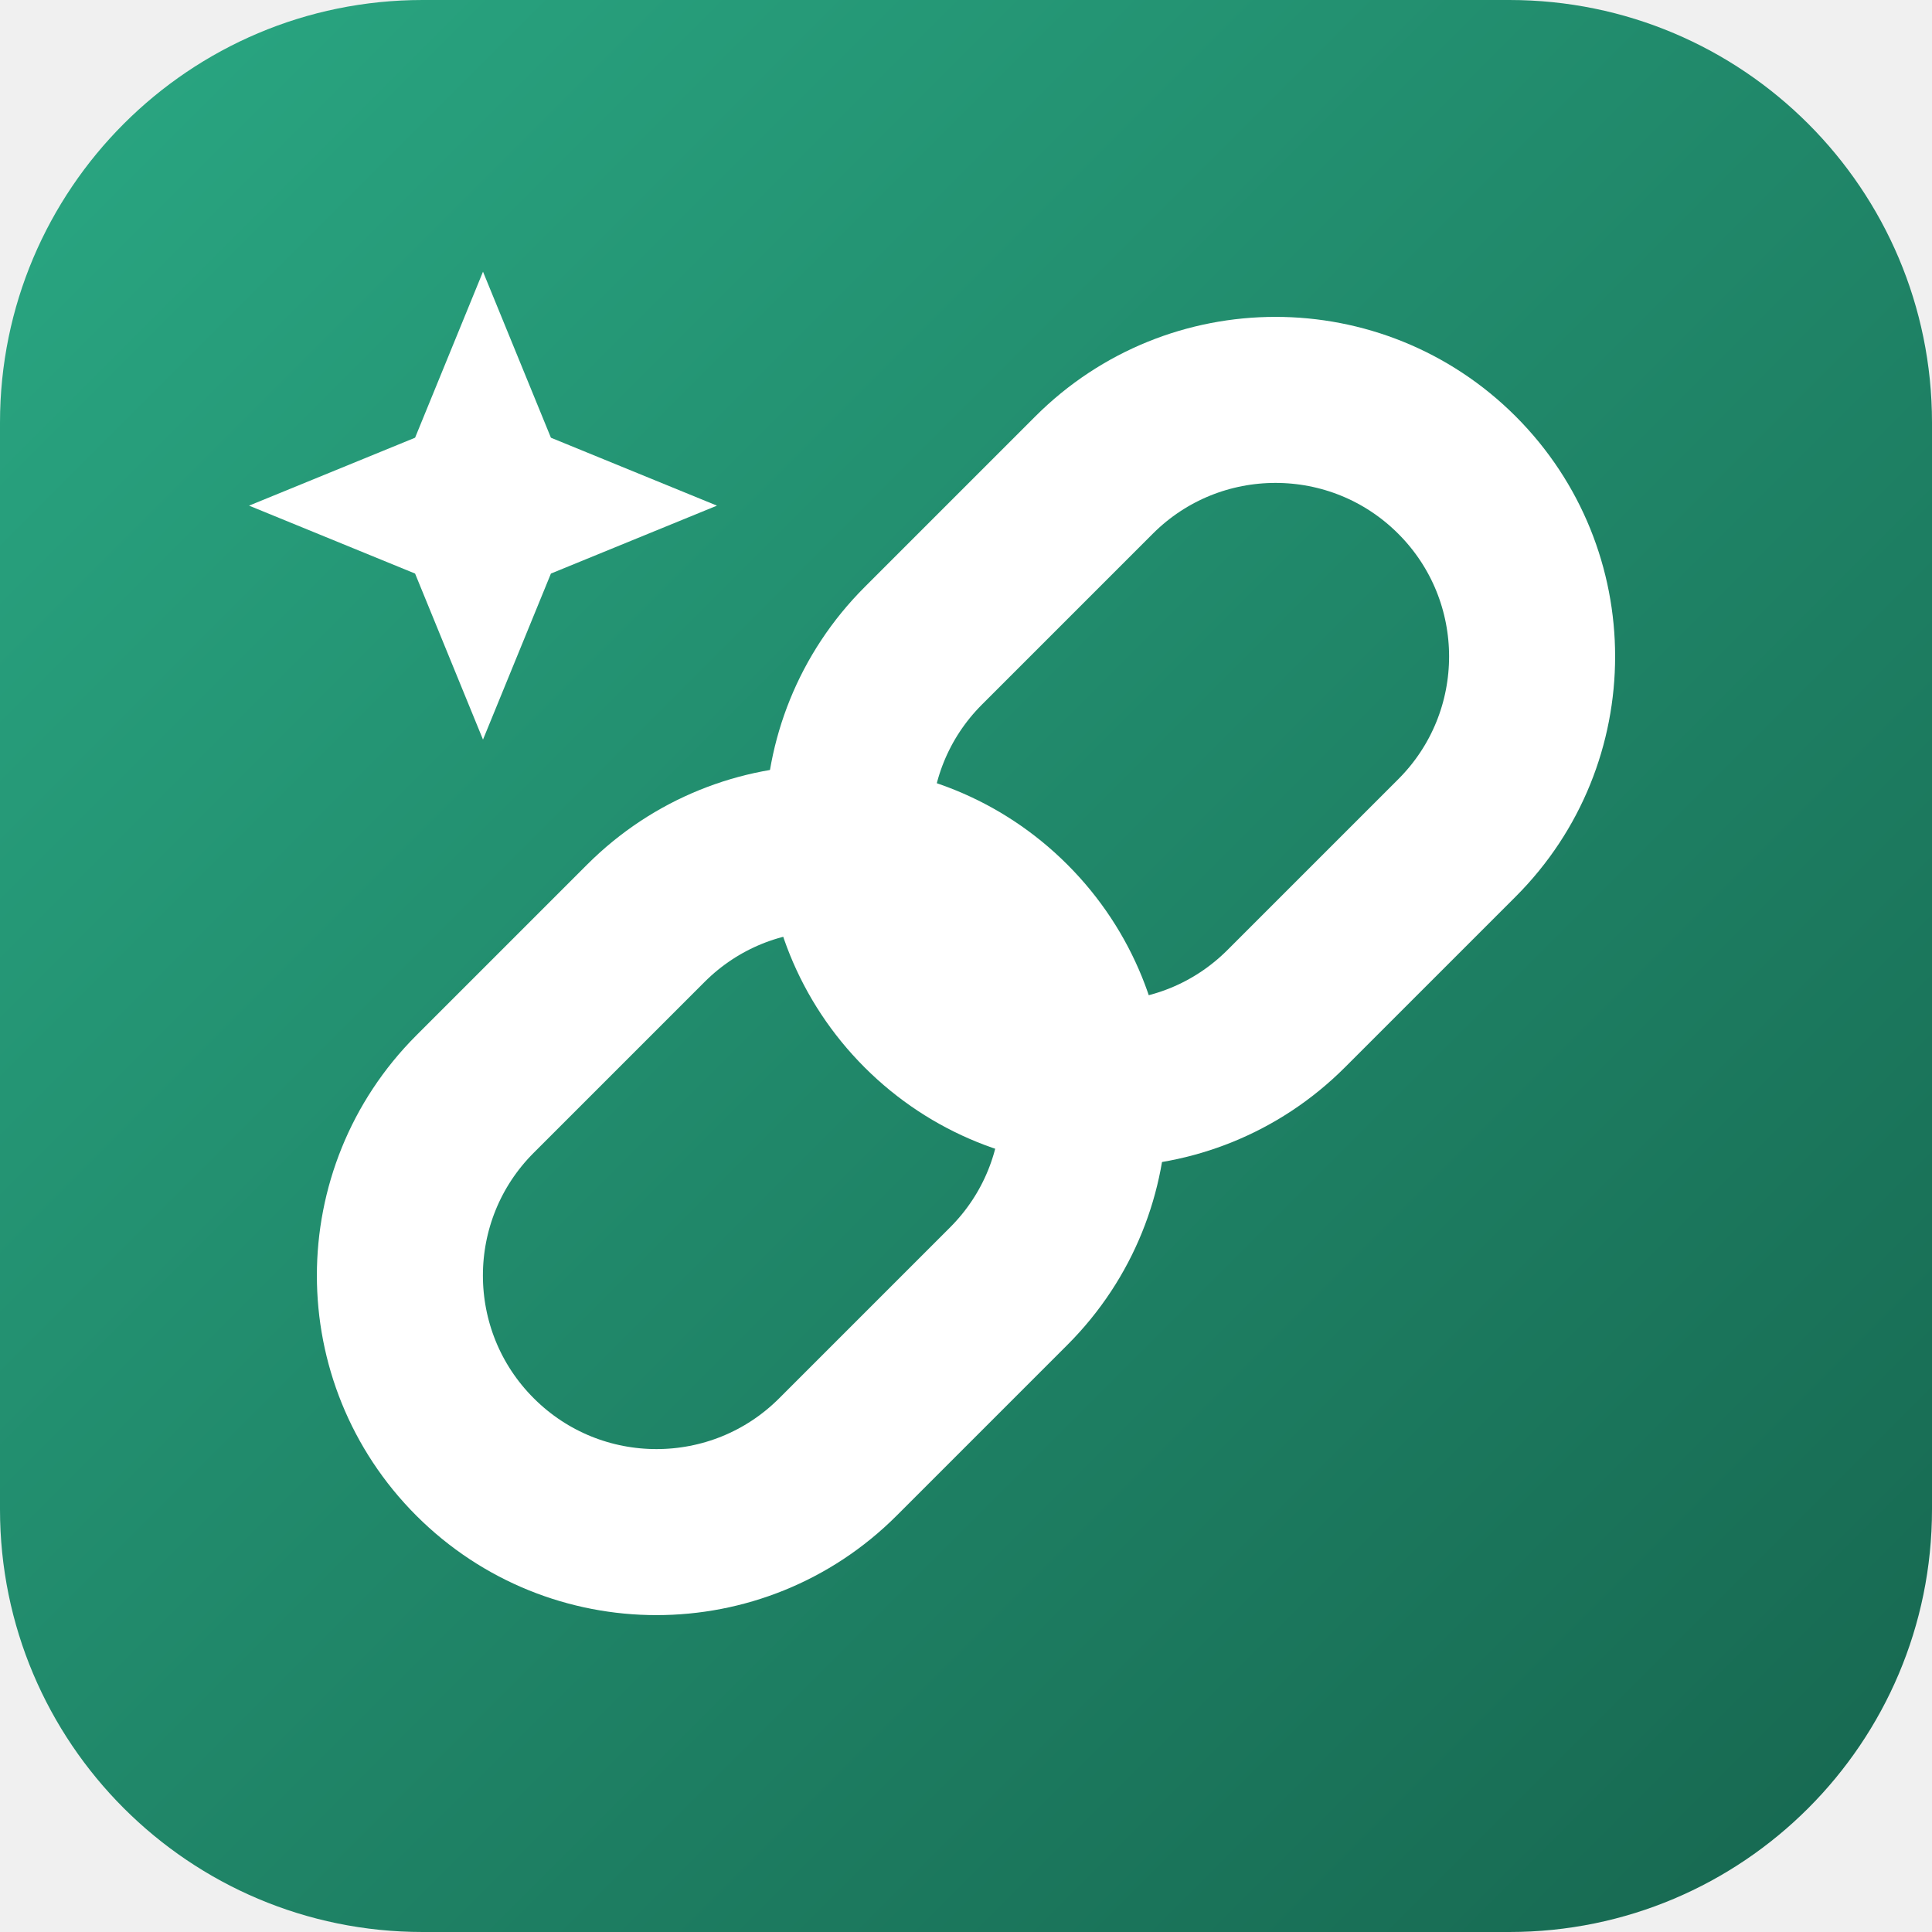
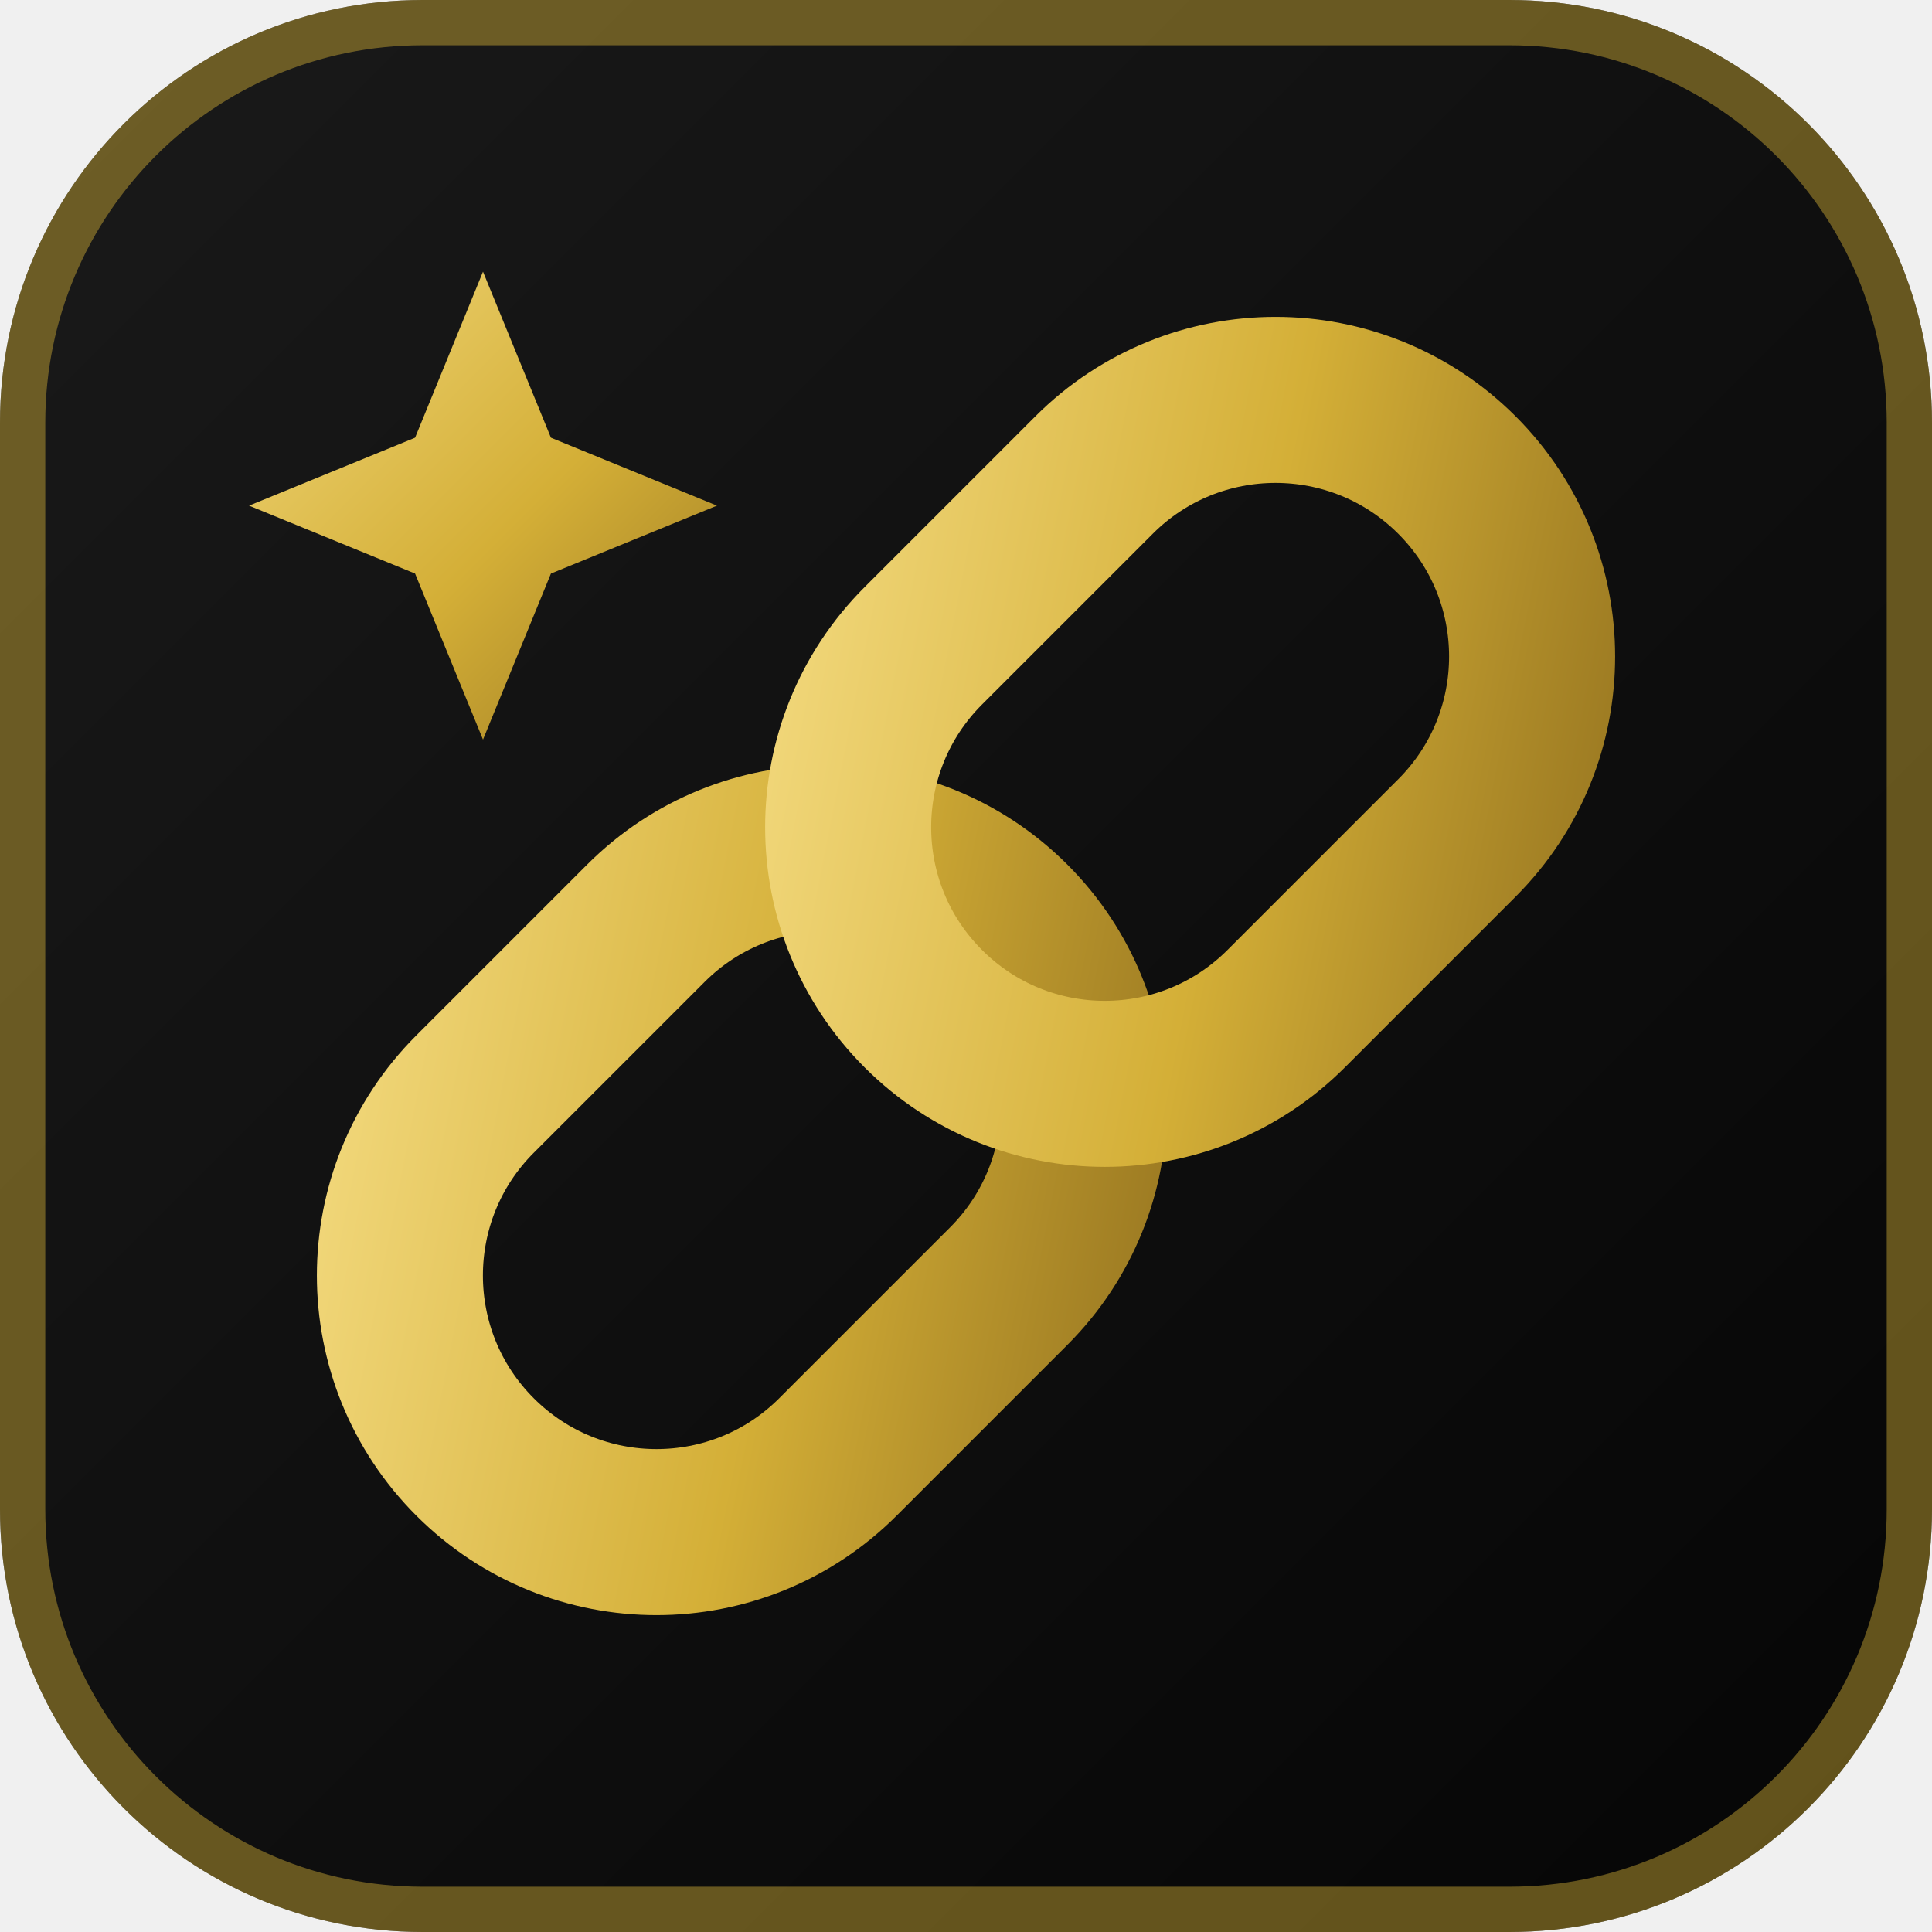
<svg xmlns="http://www.w3.org/2000/svg" viewBox="0 0 128 128">
  <defs>
-     <linearGradient id="g" x1="0" y1="0" x2="1" y2="1">
-       <stop offset="0" stop-color="#2aa883" />
-       <stop offset="1" stop-color="#16664f" />
+     <linearGradient id="bg" x1="0" y1="0" x2="1" y2="1">
+       <stop offset="0" stop-color="#1a1a1a" />
+       <stop offset="1" stop-color="#050505" />
+     </linearGradient>
+     <linearGradient id="gold" x1="0" y1="0" x2="1" y2="1">
+       <stop offset="0" stop-color="#f1d77a" />
+       <stop offset="0.55" stop-color="#d4af37" />
+       <stop offset="1" stop-color="#9c7a22" />
    </linearGradient>
  </defs>
-   <rect width="128" height="128" rx="28" fill="url(#g)" />
-   <g fill="none" stroke="#fff" stroke-width="11" stroke-linecap="round" transform="rotate(-45 64 64)">
+   <rect width="128" height="128" rx="28" fill="url(#bg)" />
+   <rect x="1.5" y="1.5" width="125" height="125" rx="26.5" fill="none" stroke="#d4af37" stroke-opacity="0.45" stroke-width="3" />
+   <g fill="none" stroke="url(#gold)" stroke-width="11" stroke-linecap="round" transform="rotate(-45 64 64)">
    <rect x="18" y="47" width="50" height="34" rx="17" />
    <rect x="60" y="47" width="50" height="34" rx="17" />
  </g>
-   <path d="M32 18 l4.5 11 11 4.5 -11 4.5 -4.5 11 -4.5 -11 -11 -4.5 11 -4.5z" fill="#fff" />
+   <path d="M32 18 l4.5 11 11 4.5 -11 4.5 -4.5 11 -4.5 -11 -11 -4.5 11 -4.5z" fill="url(#gold)" />
</svg>
